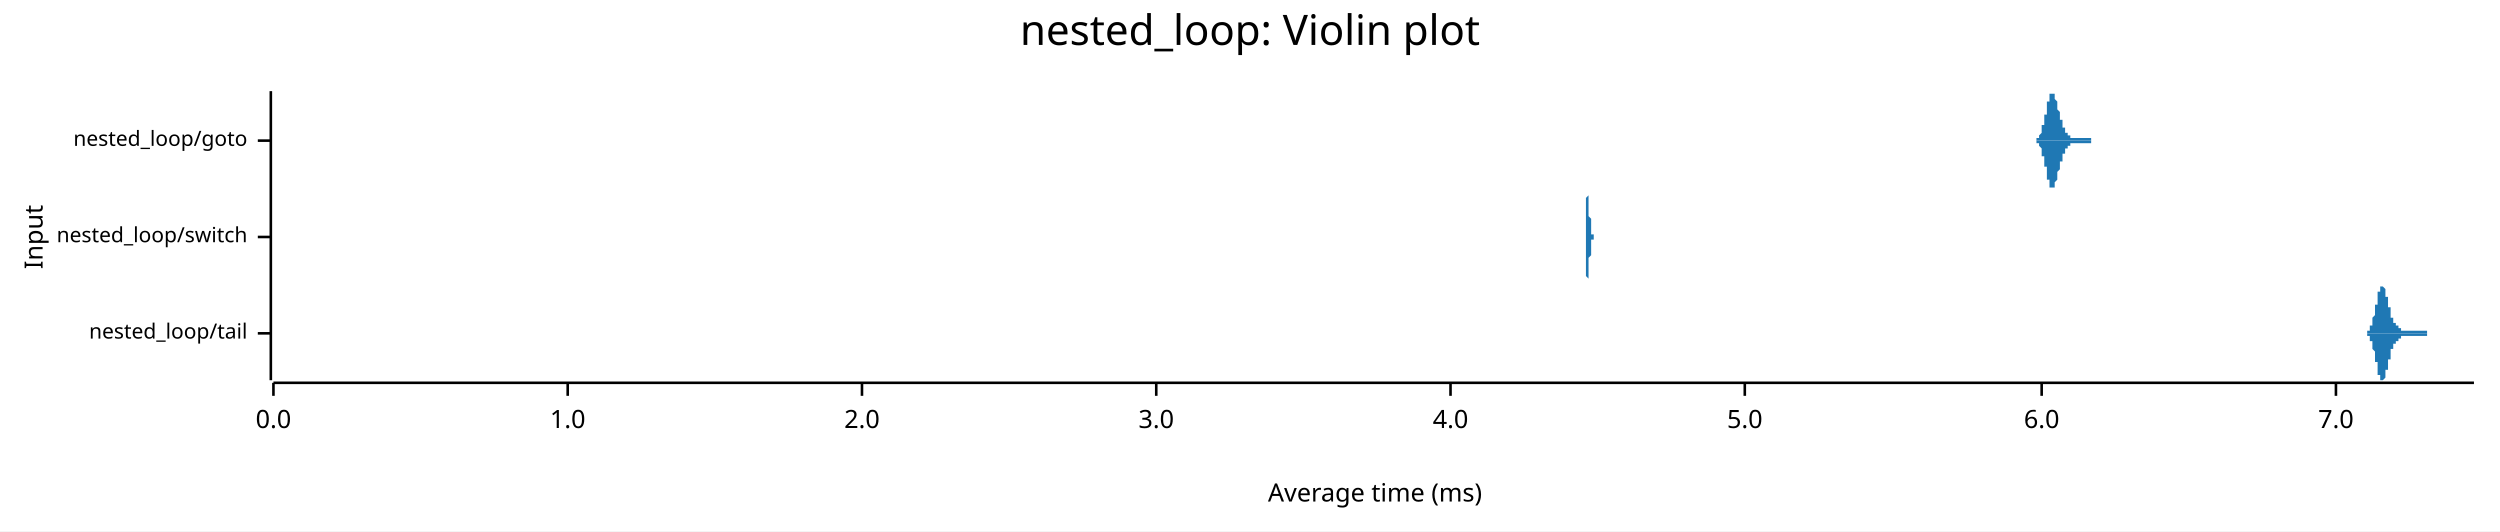
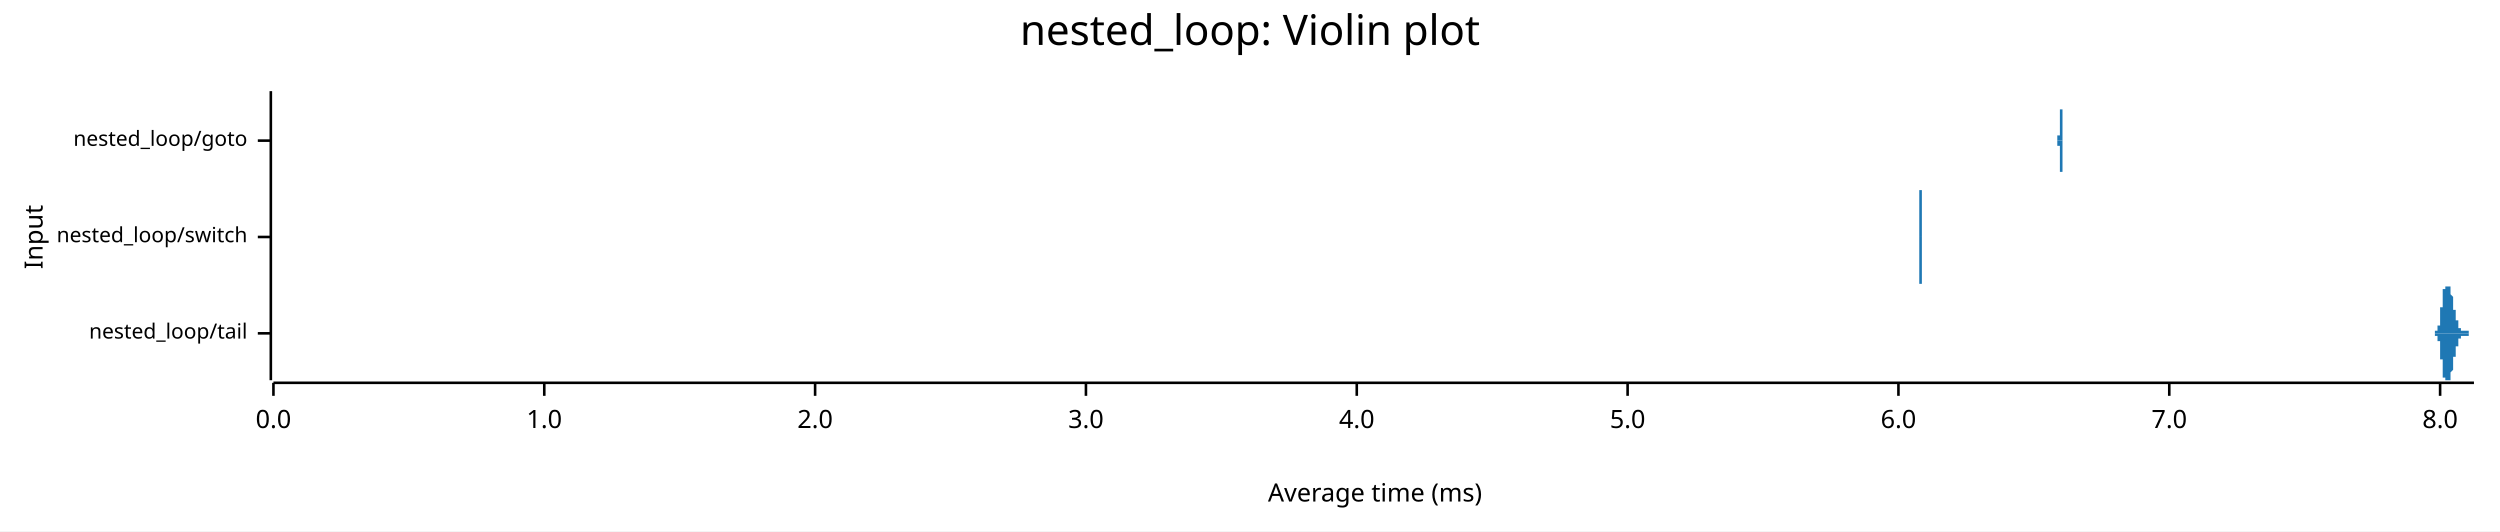
<svg xmlns="http://www.w3.org/2000/svg" width="960" height="204" viewBox="0 0 960 204">
  <rect x="0" y="0" width="960" height="204" fill="white" />
  <text x="480" y="5" dy="0.76em" text-anchor="middle" font-family="sans-serif" font-size="16.129" opacity="1" fill="#000000">
nested_loop: Violin plot
</text>
  <text x="9" y="91" dy="0.76em" text-anchor="middle" font-family="sans-serif" font-size="9.677" opacity="1" fill="#000000" transform="rotate(270, 9, 91)">
Input
</text>
  <text x="528" y="195" dy="-0.5ex" text-anchor="middle" font-family="sans-serif" font-size="9.677" opacity="1" fill="#000000">
Average time (ms)
</text>
  <polyline fill="none" opacity="1" stroke="#000000" stroke-width="1" points="104,35 104,146 " />
  <text x="95" y="128" dy="0.5ex" text-anchor="end" font-family="sans-serif" font-size="8.065" opacity="1" fill="#000000">
nested_loop/tail
</text>
  <polyline fill="none" opacity="1" stroke="#000000" stroke-width="1" points="99,128 104,128 " />
  <text x="95" y="91" dy="0.5ex" text-anchor="end" font-family="sans-serif" font-size="8.065" opacity="1" fill="#000000">
nested_loop/switch
</text>
  <polyline fill="none" opacity="1" stroke="#000000" stroke-width="1" points="99,91 104,91 " />
  <text x="95" y="54" dy="0.5ex" text-anchor="end" font-family="sans-serif" font-size="8.065" opacity="1" fill="#000000">
nested_loop/goto
</text>
  <polyline fill="none" opacity="1" stroke="#000000" stroke-width="1" points="99,54 104,54 " />
  <polyline fill="none" opacity="1" stroke="#000000" stroke-width="1" points="105,147 950,147 " />
  <text x="105" y="157" dy="0.76em" text-anchor="middle" font-family="sans-serif" font-size="9.677" opacity="1" fill="#000000">
0.0
</text>
  <polyline fill="none" opacity="1" stroke="#000000" stroke-width="1" points="105,147 105,152 " />
-   <text x="218" y="157" dy="0.76em" text-anchor="middle" font-family="sans-serif" font-size="9.677" opacity="1" fill="#000000">
+   <text x="209" y="157" dy="0.76em" text-anchor="middle" font-family="sans-serif" font-size="9.677" opacity="1" fill="#000000">
1.0
</text>
-   <polyline fill="none" opacity="1" stroke="#000000" stroke-width="1" points="218,147 218,152 " />
-   <text x="331" y="157" dy="0.76em" text-anchor="middle" font-family="sans-serif" font-size="9.677" opacity="1" fill="#000000">
+   <polyline fill="none" opacity="1" stroke="#000000" stroke-width="1" points="209,147 209,152 " />
+   <text x="313" y="157" dy="0.76em" text-anchor="middle" font-family="sans-serif" font-size="9.677" opacity="1" fill="#000000">
2.0
</text>
-   <polyline fill="none" opacity="1" stroke="#000000" stroke-width="1" points="331,147 331,152 " />
-   <text x="444" y="157" dy="0.76em" text-anchor="middle" font-family="sans-serif" font-size="9.677" opacity="1" fill="#000000">
+   <polyline fill="none" opacity="1" stroke="#000000" stroke-width="1" points="313,147 313,152 " />
+   <text x="417" y="157" dy="0.76em" text-anchor="middle" font-family="sans-serif" font-size="9.677" opacity="1" fill="#000000">
3.0
</text>
-   <polyline fill="none" opacity="1" stroke="#000000" stroke-width="1" points="444,147 444,152 " />
-   <text x="557" y="157" dy="0.76em" text-anchor="middle" font-family="sans-serif" font-size="9.677" opacity="1" fill="#000000">
+   <polyline fill="none" opacity="1" stroke="#000000" stroke-width="1" points="417,147 417,152 " />
+   <text x="521" y="157" dy="0.76em" text-anchor="middle" font-family="sans-serif" font-size="9.677" opacity="1" fill="#000000">
4.0
</text>
-   <polyline fill="none" opacity="1" stroke="#000000" stroke-width="1" points="557,147 557,152 " />
-   <text x="670" y="157" dy="0.76em" text-anchor="middle" font-family="sans-serif" font-size="9.677" opacity="1" fill="#000000">
+   <polyline fill="none" opacity="1" stroke="#000000" stroke-width="1" points="521,147 521,152 " />
+   <text x="625" y="157" dy="0.76em" text-anchor="middle" font-family="sans-serif" font-size="9.677" opacity="1" fill="#000000">
5.0
</text>
-   <polyline fill="none" opacity="1" stroke="#000000" stroke-width="1" points="670,147 670,152 " />
-   <text x="784" y="157" dy="0.76em" text-anchor="middle" font-family="sans-serif" font-size="9.677" opacity="1" fill="#000000">
+   <polyline fill="none" opacity="1" stroke="#000000" stroke-width="1" points="625,147 625,152 " />
+   <text x="729" y="157" dy="0.76em" text-anchor="middle" font-family="sans-serif" font-size="9.677" opacity="1" fill="#000000">
6.0
</text>
-   <polyline fill="none" opacity="1" stroke="#000000" stroke-width="1" points="784,147 784,152 " />
-   <text x="897" y="157" dy="0.76em" text-anchor="middle" font-family="sans-serif" font-size="9.677" opacity="1" fill="#000000">
+   <polyline fill="none" opacity="1" stroke="#000000" stroke-width="1" points="729,147 729,152 " />
+   <text x="833" y="157" dy="0.76em" text-anchor="middle" font-family="sans-serif" font-size="9.677" opacity="1" fill="#000000">
7.0
</text>
-   <polyline fill="none" opacity="1" stroke="#000000" stroke-width="1" points="897,147 897,152 " />
-   <polygon opacity="1" fill="#1F78B4" points="907,128 907,128 907,128 907,128 908,128 908,128 908,128 908,128 908,128 908,128 908,128 908,128 908,128 908,128 908,128 908,128 909,128 909,128 909,128 909,128 909,128 909,127 909,127 909,127 909,127 909,127 909,127 909,127 910,127 910,127 910,127 910,127 910,126 910,126 910,126 910,126 910,126 910,126 910,125 910,125 911,125 911,125 911,125 911,124 911,124 911,124 911,123 911,123 911,123 911,123 911,122 911,122 912,121 912,121 912,121 912,120 912,120 912,119 912,119 912,119 912,118 912,118 912,117 913,117 913,116 913,116 913,116 913,115 913,115 913,114 913,114 913,113 913,113 913,113 913,112 914,112 914,112 914,111 914,111 914,111 914,111 914,110 914,110 914,110 914,110 914,110 914,110 915,110 915,110 915,109 915,110 915,110 915,110 915,110 915,110 915,110 915,110 915,110 915,110 916,111 916,111 916,111 916,111 916,112 916,112 916,112 916,113 916,113 916,113 916,114 916,114 917,114 917,115 917,115 917,116 917,116 917,116 917,117 917,117 917,117 917,118 917,118 918,118 918,119 918,119 918,119 918,120 918,120 918,120 918,121 918,121 918,121 918,122 918,122 919,122 919,122 919,123 919,123 919,123 919,123 919,123 919,124 919,124 919,124 919,124 919,124 920,124 920,124 920,125 920,125 920,125 920,125 920,125 920,125 920,125 920,125 920,125 920,125 921,125 921,126 921,126 921,126 921,126 921,126 921,126 921,126 921,126 921,126 921,126 922,126 922,126 922,126 922,126 922,126 922,126 922,126 922,126 922,126 922,127 922,127 922,127 923,127 923,127 923,127 923,127 923,127 923,127 923,127 923,127 923,127 923,127 923,127 923,127 924,127 924,127 924,127 924,127 924,127 924,127 924,127 924,127 924,127 924,127 924,127 924,127 925,127 925,127 925,127 925,127 925,127 925,127 925,127 925,127 925,127 925,127 925,127 925,127 926,127 926,127 926,127 926,127 926,127 926,127 926,127 926,127 926,127 926,127 926,127 927,127 927,127 927,127 927,127 927,127 927,127 927,127 927,127 927,127 927,127 927,127 927,127 928,127 928,127 928,127 928,127 928,127 928,127 928,127 928,127 928,127 928,127 928,127 928,127 929,127 929,127 929,127 929,127 929,127 929,127 929,127 929,127 929,127 929,127 929,127 929,127 930,127 930,127 930,127 930,127 930,127 930,127 930,127 930,127 930,127 930,127 930,127 930,127 931,127 931,127 931,127 931,127 931,127 931,127 931,127 931,127 931,127 931,127 931,127 932,127 932,127 932,127 932,127 932,128 932,128 932,128 932,128 932,128 932,128 932,128 932,128 933,128 933,128 933,128 933,128 933,128 933,128 933,128 933,128 933,128 933,128 933,128 933,128 934,128 934,128 934,128 934,128 934,128 934,128 934,128 934,128 934,128 934,128 934,128 934,128 935,128 935,128 935,128 935,128 935,128 935,128 935,128 935,128 935,128 935,128 935,128 936,128 936,128 936,128 936,128 936,128 936,128 936,128 936,128 936,128 936,128 936,128 936,128 937,128 937,128 937,128 937,128 937,128 937,128 937,128 937,128 937,128 937,128 937,128 937,128 938,128 938,128 938,128 938,128 938,128 938,128 938,128 938,128 938,128 938,128 938,128 938,128 939,128 939,128 939,128 939,128 939,128 939,128 939,128 939,128 939,128 939,128 939,128 939,128 940,128 940,128 940,128 940,128 940,128 940,128 940,128 940,128 940,128 940,128 940,128 941,128 941,128 941,128 941,128 941,128 941,128 941,128 941,128 941,128 941,128 941,128 941,128 942,128 942,128 942,128 942,128 942,128 942,128 942,128 942,128 942,128 942,128 942,128 942,128 943,128 943,128 943,128 943,128 943,128 943,128 943,128 943,128 943,128 943,128 943,128 943,128 944,128 944,128 944,128 944,128 944,128 944,128 944,128 944,128 944,128 944,128 944,128 944,128 945,128 945,128 945,128 945,128 945,128 945,128 945,128 945,128 945,128 945,128 945,128 946,128 946,128 946,128 946,128 946,128 946,128 946,128 946,128 946,128 946,128 946,128 946,128 947,128 947,128 947,128 947,128 947,128 947,128 947,128 947,128 947,128 947,128 947,128 947,128 948,128 948,128 948,128 948,128 948,128 948,128 948,128 948,128 948,128 948,128 948,128 948,128 949,128 949,128 949,128 949,128 949,128 949,128 949,128 949,128 949,128 949,128 949,128 950,128 950,128 907,128 " />
-   <polygon opacity="1" fill="#1F78B4" points="907,128 907,128 907,128 907,128 908,128 908,128 908,128 908,128 908,128 908,128 908,128 908,128 908,128 908,128 908,128 908,128 909,128 909,128 909,128 909,128 909,128 909,129 909,129 909,129 909,129 909,129 909,129 909,129 910,129 910,129 910,129 910,129 910,130 910,130 910,130 910,130 910,130 910,130 910,131 910,131 911,131 911,131 911,131 911,132 911,132 911,132 911,133 911,133 911,133 911,133 911,134 911,134 912,135 912,135 912,135 912,136 912,136 912,137 912,137 912,137 912,138 912,138 912,139 913,139 913,140 913,140 913,140 913,141 913,141 913,142 913,142 913,143 913,143 913,143 913,144 914,144 914,144 914,145 914,145 914,145 914,145 914,146 914,146 914,146 914,146 914,146 914,146 915,146 915,146 915,146 915,146 915,146 915,146 915,146 915,146 915,146 915,146 915,146 915,146 916,145 916,145 916,145 916,145 916,144 916,144 916,144 916,143 916,143 916,143 916,142 916,142 917,142 917,141 917,141 917,140 917,140 917,140 917,139 917,139 917,139 917,138 917,138 918,138 918,137 918,137 918,137 918,136 918,136 918,136 918,135 918,135 918,135 918,134 918,134 919,134 919,134 919,133 919,133 919,133 919,133 919,133 919,132 919,132 919,132 919,132 919,132 920,132 920,132 920,131 920,131 920,131 920,131 920,131 920,131 920,131 920,131 920,131 920,131 921,131 921,130 921,130 921,130 921,130 921,130 921,130 921,130 921,130 921,130 921,130 922,130 922,130 922,130 922,130 922,130 922,130 922,130 922,130 922,130 922,129 922,129 922,129 923,129 923,129 923,129 923,129 923,129 923,129 923,129 923,129 923,129 923,129 923,129 923,129 924,129 924,129 924,129 924,129 924,129 924,129 924,129 924,129 924,129 924,129 924,129 924,129 925,129 925,129 925,129 925,129 925,129 925,129 925,129 925,129 925,129 925,129 925,129 925,129 926,129 926,129 926,129 926,129 926,129 926,129 926,129 926,129 926,129 926,129 926,129 927,129 927,129 927,129 927,129 927,129 927,129 927,129 927,129 927,129 927,129 927,129 927,129 928,129 928,129 928,129 928,129 928,129 928,129 928,129 928,129 928,129 928,129 928,129 928,129 929,129 929,129 929,129 929,129 929,129 929,129 929,129 929,129 929,129 929,129 929,129 929,129 930,129 930,129 930,129 930,129 930,129 930,129 930,129 930,129 930,129 930,129 930,129 930,129 931,129 931,129 931,129 931,129 931,129 931,129 931,129 931,129 931,129 931,129 931,129 932,129 932,129 932,129 932,129 932,128 932,128 932,128 932,128 932,128 932,128 932,128 932,128 933,128 933,128 933,128 933,128 933,128 933,128 933,128 933,128 933,128 933,128 933,128 933,128 934,128 934,128 934,128 934,128 934,128 934,128 934,128 934,128 934,128 934,128 934,128 934,128 935,128 935,128 935,128 935,128 935,128 935,128 935,128 935,128 935,128 935,128 935,128 936,128 936,128 936,128 936,128 936,128 936,128 936,128 936,128 936,128 936,128 936,128 936,128 937,128 937,128 937,128 937,128 937,128 937,128 937,128 937,128 937,128 937,128 937,128 937,128 938,128 938,128 938,128 938,128 938,128 938,128 938,128 938,128 938,128 938,128 938,128 938,128 939,128 939,128 939,128 939,128 939,128 939,128 939,128 939,128 939,128 939,128 939,128 939,128 940,128 940,128 940,128 940,128 940,128 940,128 940,128 940,128 940,128 940,128 940,128 941,128 941,128 941,128 941,128 941,128 941,128 941,128 941,128 941,128 941,128 941,128 941,128 942,128 942,128 942,128 942,128 942,128 942,128 942,128 942,128 942,128 942,128 942,128 942,128 943,128 943,128 943,128 943,128 943,128 943,128 943,128 943,128 943,128 943,128 943,128 943,128 944,128 944,128 944,128 944,128 944,128 944,128 944,128 944,128 944,128 944,128 944,128 944,128 945,128 945,128 945,128 945,128 945,128 945,128 945,128 945,128 945,128 945,128 945,128 946,128 946,128 946,128 946,128 946,128 946,128 946,128 946,128 946,128 946,128 946,128 946,128 947,128 947,128 947,128 947,128 947,128 947,128 947,128 947,128 947,128 947,128 947,128 947,128 948,128 948,128 948,128 948,128 948,128 948,128 948,128 948,128 948,128 948,128 948,128 948,128 949,128 949,128 949,128 949,128 949,128 949,128 949,128 949,128 949,128 949,128 949,128 950,128 950,128 907,128 " />
-   <polygon opacity="1" fill="#1F78B4" points="608,91 608,91 608,91 608,91 608,91 608,91 608,91 608,91 608,91 608,91 608,91 608,91 608,91 608,91 608,91 608,91 608,91 608,91 608,91 608,91 608,91 608,91 608,91 608,91 608,91 608,91 608,91 608,91 608,91 608,91 608,91 608,91 608,91 608,91 608,91 609,91 609,91 609,91 609,90 609,90 609,90 609,90 609,90 609,90 609,90 609,90 609,90 609,90 609,90 609,90 609,90 609,90 609,89 609,89 609,89 609,89 609,89 609,89 609,89 609,88 609,88 609,88 609,88 609,88 609,88 609,87 609,87 609,87 609,87 609,86 609,86 609,86 609,86 609,85 609,85 609,85 609,84 609,84 609,84 609,83 609,83 609,83 609,82 609,82 609,82 609,81 609,81 609,81 609,80 609,80 609,79 609,79 609,79 609,78 609,78 609,78 609,77 609,77 609,77 609,76 609,76 609,76 610,75 610,75 610,75 610,74 610,74 610,74 610,74 610,74 610,73 610,73 610,73 610,73 610,73 610,73 610,73 610,73 610,73 610,73 610,72 610,73 610,73 610,73 610,73 610,73 610,73 610,73 610,73 610,73 610,73 610,73 610,74 610,74 610,74 610,74 610,74 610,75 610,75 610,75 610,75 610,76 610,76 610,76 610,76 610,77 610,77 610,77 610,78 610,78 610,78 610,79 610,79 610,79 610,79 610,80 610,80 610,80 610,81 610,81 610,81 610,81 610,82 610,82 610,82 610,83 610,83 610,83 610,83 611,84 611,84 611,84 611,84 611,85 611,85 611,85 611,85 611,85 611,86 611,86 611,86 611,86 611,86 611,87 611,87 611,87 611,87 611,87 611,87 611,87 611,88 611,88 611,88 611,88 611,88 611,88 611,88 611,89 611,89 611,89 611,89 611,89 611,89 611,89 611,89 611,89 611,89 611,89 611,90 611,90 611,90 611,90 611,90 611,90 611,90 611,90 611,90 611,90 611,90 611,90 611,90 611,90 611,90 611,90 611,90 611,90 611,90 611,90 611,90 611,90 611,90 611,90 611,90 611,90 611,90 612,90 612,90 612,90 612,91 612,91 612,91 612,91 612,91 612,91 612,91 612,91 612,91 612,91 612,91 612,91 612,91 612,91 612,91 612,91 612,91 612,91 612,91 612,91 612,91 612,91 612,91 612,91 612,91 612,91 612,91 612,91 612,91 612,91 612,91 612,91 612,91 612,91 612,91 612,91 612,91 612,91 612,91 612,91 612,91 612,91 612,91 612,91 612,91 612,91 612,91 612,91 612,91 612,91 612,91 612,91 612,91 612,91 612,91 612,91 612,91 612,91 612,91 612,91 612,91 612,91 612,91 612,91 613,91 613,91 613,91 613,91 613,91 613,91 613,91 613,91 613,91 613,91 613,91 613,91 613,91 613,91 613,91 613,91 613,91 613,91 613,91 613,91 613,91 613,91 613,91 613,91 613,91 613,91 613,91 613,91 613,91 613,91 613,91 613,91 613,91 613,91 613,91 613,91 613,91 613,91 613,91 613,91 613,91 613,91 613,91 613,91 613,91 613,91 613,91 613,91 613,91 613,91 613,91 613,91 613,91 613,91 613,91 613,91 613,91 613,91 613,91 613,91 613,91 613,91 613,91 613,91 613,91 613,91 613,91 614,91 614,91 614,91 614,91 614,91 614,91 614,91 614,91 614,91 614,91 614,91 614,91 614,91 614,91 614,91 614,91 614,91 614,91 614,91 614,91 614,91 614,91 614,91 614,91 614,91 614,91 614,91 614,91 614,91 614,91 614,91 614,91 614,91 614,91 614,91 614,91 614,91 614,91 614,91 614,91 614,91 614,91 614,91 614,91 614,91 614,91 614,91 614,91 614,91 614,91 614,91 614,91 614,91 614,91 614,91 614,91 614,91 614,91 614,91 614,91 614,91 614,91 614,91 614,91 614,91 614,91 615,91 615,91 615,91 615,91 615,91 615,91 615,91 615,91 615,91 615,91 615,91 615,91 615,91 615,91 615,91 615,91 615,91 615,91 615,91 615,91 615,91 615,91 615,91 615,91 615,91 615,91 615,91 615,91 615,91 615,91 615,91 615,91 615,91 615,91 615,91 615,91 615,91 615,91 615,91 615,91 615,91 615,91 615,91 615,91 615,91 615,91 615,91 615,91 615,91 615,91 615,91 615,91 615,91 615,91 615,91 615,91 615,91 615,91 615,91 615,91 615,91 615,91 615,91 615,91 615,91 615,91 608,91 " />
-   <polygon opacity="1" fill="#1F78B4" points="608,91 608,91 608,91 608,91 608,91 608,91 608,91 608,91 608,91 608,91 608,91 608,91 608,91 608,91 608,91 608,91 608,91 608,91 608,91 608,91 608,91 608,91 608,91 608,91 608,91 608,91 608,91 608,91 608,91 608,91 608,91 608,91 608,91 608,91 608,91 609,91 609,91 609,91 609,92 609,92 609,92 609,92 609,92 609,92 609,92 609,92 609,92 609,92 609,92 609,92 609,92 609,92 609,93 609,93 609,93 609,93 609,93 609,93 609,93 609,94 609,94 609,94 609,94 609,94 609,94 609,95 609,95 609,95 609,95 609,96 609,96 609,96 609,96 609,97 609,97 609,97 609,98 609,98 609,98 609,99 609,99 609,99 609,100 609,100 609,100 609,101 609,101 609,101 609,102 609,102 609,103 609,103 609,103 609,104 609,104 609,104 609,105 609,105 609,105 609,106 609,106 609,106 610,107 610,107 610,107 610,108 610,108 610,108 610,108 610,108 610,109 610,109 610,109 610,109 610,109 610,109 610,109 610,109 610,109 610,109 610,109 610,109 610,109 610,109 610,109 610,109 610,109 610,109 610,109 610,109 610,109 610,109 610,108 610,108 610,108 610,108 610,108 610,107 610,107 610,107 610,107 610,106 610,106 610,106 610,106 610,105 610,105 610,105 610,104 610,104 610,104 610,103 610,103 610,103 610,103 610,102 610,102 610,102 610,101 610,101 610,101 610,101 610,100 610,100 610,100 610,99 610,99 610,99 610,99 611,98 611,98 611,98 611,98 611,97 611,97 611,97 611,97 611,97 611,96 611,96 611,96 611,96 611,96 611,95 611,95 611,95 611,95 611,95 611,95 611,95 611,94 611,94 611,94 611,94 611,94 611,94 611,94 611,93 611,93 611,93 611,93 611,93 611,93 611,93 611,93 611,93 611,93 611,93 611,92 611,92 611,92 611,92 611,92 611,92 611,92 611,92 611,92 611,92 611,92 611,92 611,92 611,92 611,92 611,92 611,92 611,92 611,92 611,92 611,92 611,92 611,92 611,92 611,92 611,92 611,92 612,92 612,92 612,92 612,91 612,91 612,91 612,91 612,91 612,91 612,91 612,91 612,91 612,91 612,91 612,91 612,91 612,91 612,91 612,91 612,91 612,91 612,91 612,91 612,91 612,91 612,91 612,91 612,91 612,91 612,91 612,91 612,91 612,91 612,91 612,91 612,91 612,91 612,91 612,91 612,91 612,91 612,91 612,91 612,91 612,91 612,91 612,91 612,91 612,91 612,91 612,91 612,91 612,91 612,91 612,91 612,91 612,91 612,91 612,91 612,91 612,91 612,91 612,91 612,91 612,91 612,91 612,91 613,91 613,91 613,91 613,91 613,91 613,91 613,91 613,91 613,91 613,91 613,91 613,91 613,91 613,91 613,91 613,91 613,91 613,91 613,91 613,91 613,91 613,91 613,91 613,91 613,91 613,91 613,91 613,91 613,91 613,91 613,91 613,91 613,91 613,91 613,91 613,91 613,91 613,91 613,91 613,91 613,91 613,91 613,91 613,91 613,91 613,91 613,91 613,91 613,91 613,91 613,91 613,91 613,91 613,91 613,91 613,91 613,91 613,91 613,91 613,91 613,91 613,91 613,91 613,91 613,91 613,91 613,91 614,91 614,91 614,91 614,91 614,91 614,91 614,91 614,91 614,91 614,91 614,91 614,91 614,91 614,91 614,91 614,91 614,91 614,91 614,91 614,91 614,91 614,91 614,91 614,91 614,91 614,91 614,91 614,91 614,91 614,91 614,91 614,91 614,91 614,91 614,91 614,91 614,91 614,91 614,91 614,91 614,91 614,91 614,91 614,91 614,91 614,91 614,91 614,91 614,91 614,91 614,91 614,91 614,91 614,91 614,91 614,91 614,91 614,91 614,91 614,91 614,91 614,91 614,91 614,91 614,91 614,91 615,91 615,91 615,91 615,91 615,91 615,91 615,91 615,91 615,91 615,91 615,91 615,91 615,91 615,91 615,91 615,91 615,91 615,91 615,91 615,91 615,91 615,91 615,91 615,91 615,91 615,91 615,91 615,91 615,91 615,91 615,91 615,91 615,91 615,91 615,91 615,91 615,91 615,91 615,91 615,91 615,91 615,91 615,91 615,91 615,91 615,91 615,91 615,91 615,91 615,91 615,91 615,91 615,91 615,91 615,91 615,91 615,91 615,91 615,91 615,91 615,91 615,91 615,91 615,91 615,91 615,91 608,91 " />
-   <polygon opacity="1" fill="#1F78B4" points="779,54 779,54 779,54 779,54 780,54 780,54 780,54 780,54 780,54 780,54 780,54 780,54 780,54 780,54 781,54 781,54 781,54 781,54 781,54 781,54 781,54 781,54 781,54 781,54 781,54 782,54 782,54 782,54 782,54 782,53 782,53 782,53 782,53 782,53 782,53 782,53 783,53 783,53 783,53 783,53 783,52 783,52 783,52 783,52 783,52 783,52 784,51 784,51 784,51 784,51 784,50 784,50 784,50 784,49 784,49 784,49 784,48 785,48 785,48 785,47 785,47 785,46 785,46 785,46 785,45 785,45 785,44 786,44 786,43 786,43 786,42 786,42 786,41 786,41 786,41 786,40 786,40 786,39 787,39 787,38 787,38 787,38 787,37 787,37 787,37 787,37 787,36 787,36 787,36 788,36 788,36 788,36 788,36 788,36 788,35 788,36 788,36 788,36 788,36 789,36 789,36 789,36 789,36 789,37 789,37 789,37 789,38 789,38 789,38 789,38 790,39 790,39 790,40 790,40 790,40 790,41 790,41 790,41 790,42 790,42 791,43 791,43 791,43 791,44 791,44 791,44 791,45 791,45 791,45 791,46 791,46 792,46 792,47 792,47 792,47 792,48 792,48 792,48 792,48 792,48 792,49 792,49 793,49 793,49 793,50 793,50 793,50 793,50 793,50 793,50 793,51 793,51 794,51 794,51 794,51 794,51 794,51 794,51 794,52 794,52 794,52 794,52 794,52 795,52 795,52 795,52 795,52 795,52 795,52 795,53 795,53 795,53 795,53 796,53 796,53 796,53 796,53 796,53 796,53 796,53 796,53 796,53 796,53 796,53 797,53 797,53 797,53 797,53 797,53 797,53 797,53 797,53 797,53 797,53 797,53 798,53 798,53 798,53 798,53 798,53 798,53 798,53 798,53 798,53 798,53 799,53 799,53 799,53 799,53 799,53 799,53 799,53 799,53 799,53 799,53 799,53 800,53 800,53 800,53 800,53 800,53 800,53 800,53 800,53 800,53 800,53 801,53 801,53 801,53 801,53 801,53 801,53 801,53 801,53 801,53 801,53 801,53 802,53 802,53 802,53 802,53 802,53 802,53 802,53 802,53 802,53 802,53 802,53 803,53 803,53 803,53 803,53 803,53 803,53 803,53 803,53 803,54 803,54 804,54 804,54 804,54 804,54 804,54 804,54 804,54 804,54 804,54 804,54 804,54 805,54 805,54 805,54 805,54 805,54 805,54 805,54 805,54 805,54 805,54 806,54 806,54 806,54 806,54 806,54 806,54 806,54 806,54 806,54 806,54 806,54 807,54 807,54 807,54 807,54 807,54 807,54 807,54 807,54 807,54 807,54 808,54 808,54 808,54 808,54 808,54 808,54 808,54 808,54 808,54 808,54 808,54 809,54 809,54 809,54 809,54 809,54 809,54 809,54 809,54 809,54 809,54 809,54 810,54 810,54 810,54 810,54 810,54 810,54 810,54 810,54 810,54 810,54 811,54 811,54 811,54 811,54 811,54 811,54 811,54 811,54 811,54 811,54 811,54 812,54 812,54 812,54 812,54 812,54 812,54 812,54 812,54 812,54 812,54 813,54 813,54 813,54 813,54 813,54 813,54 813,54 813,54 813,54 813,54 813,54 814,54 814,54 814,54 814,54 814,54 814,54 814,54 814,54 814,54 814,54 814,54 815,54 815,54 815,54 815,54 815,54 815,54 815,54 815,54 815,54 815,54 816,54 816,54 816,54 816,54 816,54 816,54 816,54 816,54 816,54 816,54 816,54 817,54 817,54 817,54 817,54 817,54 817,54 817,54 817,54 817,54 817,54 818,54 818,54 818,54 818,54 818,54 818,54 818,54 818,54 818,54 818,54 818,54 819,54 819,54 819,54 819,54 819,54 819,54 819,54 819,54 819,54 819,54 819,54 820,54 820,54 820,54 820,54 820,54 820,54 820,54 820,54 820,54 820,54 821,54 821,54 821,54 821,54 821,54 821,54 821,54 821,54 821,54 821,54 821,54 822,54 822,54 822,54 822,54 822,54 822,54 822,54 822,54 822,54 822,54 823,54 823,54 823,54 823,54 823,54 823,54 823,54 823,54 823,54 823,54 823,54 824,54 824,54 824,54 824,54 824,54 824,54 824,54 824,54 824,54 824,54 824,54 825,54 825,54 825,54 825,54 825,54 825,54 825,54 825,54 825,54 825,54 826,54 826,54 826,54 826,54 826,54 826,54 826,54 826,54 826,54 826,54 779,54 " />
-   <polygon opacity="1" fill="#1F78B4" points="779,54 779,54 779,54 779,54 780,54 780,54 780,54 780,54 780,54 780,54 780,54 780,54 780,54 780,54 781,54 781,54 781,54 781,54 781,54 781,54 781,54 781,54 781,54 781,54 781,54 782,54 782,54 782,54 782,54 782,55 782,55 782,55 782,55 782,55 782,55 782,55 783,55 783,55 783,55 783,55 783,56 783,56 783,56 783,56 783,56 783,56 784,57 784,57 784,57 784,57 784,58 784,58 784,58 784,59 784,59 784,59 784,60 785,60 785,60 785,61 785,61 785,62 785,62 785,62 785,63 785,63 785,64 786,64 786,65 786,65 786,66 786,66 786,67 786,67 786,67 786,68 786,68 786,69 787,69 787,70 787,70 787,70 787,71 787,71 787,71 787,71 787,72 787,72 787,72 788,72 788,72 788,72 788,72 788,72 788,72 788,72 788,72 788,72 788,72 789,72 789,72 789,72 789,72 789,71 789,71 789,71 789,70 789,70 789,70 789,70 790,69 790,69 790,68 790,68 790,68 790,67 790,67 790,67 790,66 790,66 791,65 791,65 791,65 791,64 791,64 791,64 791,63 791,63 791,63 791,62 791,62 792,62 792,61 792,61 792,61 792,60 792,60 792,60 792,60 792,60 792,59 792,59 793,59 793,59 793,58 793,58 793,58 793,58 793,58 793,58 793,57 793,57 794,57 794,57 794,57 794,57 794,57 794,57 794,56 794,56 794,56 794,56 794,56 795,56 795,56 795,56 795,56 795,56 795,56 795,55 795,55 795,55 795,55 796,55 796,55 796,55 796,55 796,55 796,55 796,55 796,55 796,55 796,55 796,55 797,55 797,55 797,55 797,55 797,55 797,55 797,55 797,55 797,55 797,55 797,55 798,55 798,55 798,55 798,55 798,55 798,55 798,55 798,55 798,55 798,55 799,55 799,55 799,55 799,55 799,55 799,55 799,55 799,55 799,55 799,55 799,55 800,55 800,55 800,55 800,55 800,55 800,55 800,55 800,55 800,55 800,55 801,55 801,55 801,55 801,55 801,55 801,55 801,55 801,55 801,55 801,55 801,55 802,55 802,55 802,55 802,55 802,55 802,55 802,55 802,55 802,55 802,55 802,55 803,55 803,55 803,55 803,55 803,55 803,55 803,55 803,55 803,54 803,54 804,54 804,54 804,54 804,54 804,54 804,54 804,54 804,54 804,54 804,54 804,54 805,54 805,54 805,54 805,54 805,54 805,54 805,54 805,54 805,54 805,54 806,54 806,54 806,54 806,54 806,54 806,54 806,54 806,54 806,54 806,54 806,54 807,54 807,54 807,54 807,54 807,54 807,54 807,54 807,54 807,54 807,54 808,54 808,54 808,54 808,54 808,54 808,54 808,54 808,54 808,54 808,54 808,54 809,54 809,54 809,54 809,54 809,54 809,54 809,54 809,54 809,54 809,54 809,54 810,54 810,54 810,54 810,54 810,54 810,54 810,54 810,54 810,54 810,54 811,54 811,54 811,54 811,54 811,54 811,54 811,54 811,54 811,54 811,54 811,54 812,54 812,54 812,54 812,54 812,54 812,54 812,54 812,54 812,54 812,54 813,54 813,54 813,54 813,54 813,54 813,54 813,54 813,54 813,54 813,54 813,54 814,54 814,54 814,54 814,54 814,54 814,54 814,54 814,54 814,54 814,54 814,54 815,54 815,54 815,54 815,54 815,54 815,54 815,54 815,54 815,54 815,54 816,54 816,54 816,54 816,54 816,54 816,54 816,54 816,54 816,54 816,54 816,54 817,54 817,54 817,54 817,54 817,54 817,54 817,54 817,54 817,54 817,54 818,54 818,54 818,54 818,54 818,54 818,54 818,54 818,54 818,54 818,54 818,54 819,54 819,54 819,54 819,54 819,54 819,54 819,54 819,54 819,54 819,54 819,54 820,54 820,54 820,54 820,54 820,54 820,54 820,54 820,54 820,54 820,54 821,54 821,54 821,54 821,54 821,54 821,54 821,54 821,54 821,54 821,54 821,54 822,54 822,54 822,54 822,54 822,54 822,54 822,54 822,54 822,54 822,54 823,54 823,54 823,54 823,54 823,54 823,54 823,54 823,54 823,54 823,54 823,54 824,54 824,54 824,54 824,54 824,54 824,54 824,54 824,54 824,54 824,54 824,54 825,54 825,54 825,54 825,54 825,54 825,54 825,54 825,54 825,54 825,54 826,54 826,54 826,54 826,54 826,54 826,54 826,54 826,54 826,54 826,54 779,54 " />
+   <polyline fill="none" opacity="1" stroke="#000000" stroke-width="1" points="833,147 833,152 " />
+   <text x="937" y="157" dy="0.76em" text-anchor="middle" font-family="sans-serif" font-size="9.677" opacity="1" fill="#000000">
+ 8.0
+ </text>
+   <polyline fill="none" opacity="1" stroke="#000000" stroke-width="1" points="937,147 937,152 " />
+   <polygon opacity="1" fill="#1F78B4" points="934,128 934,128 934,128 934,128 934,128 934,128 934,128 934,128 934,128 934,128 934,128 934,128 934,128 934,128 934,128 934,128 934,128 934,128 934,128 934,128 934,128 934,128 934,128 934,128 934,128 934,128 934,128 935,128 935,128 935,128 935,128 935,128 935,128 935,128 935,128 935,128 935,128 935,128 935,128 935,128 935,128 935,128 935,128 935,128 935,128 935,128 935,128 935,128 935,128 935,128 935,128 935,128 935,128 935,128 935,128 935,128 935,127 935,127 936,127 936,127 936,127 936,127 936,127 936,127 936,127 936,127 936,127 936,127 936,127 936,127 936,127 936,127 936,127 936,127 936,127 936,127 936,126 936,126 936,126 936,126 936,126 936,126 936,126 936,126 936,126 936,126 936,125 936,125 936,125 936,125 937,125 937,125 937,125 937,124 937,124 937,124 937,124 937,124 937,123 937,123 937,123 937,123 937,123 937,122 937,122 937,122 937,122 937,121 937,121 937,121 937,121 937,120 937,120 937,120 937,119 937,119 937,119 937,119 937,118 937,118 937,118 938,118 938,117 938,117 938,117 938,116 938,116 938,116 938,116 938,115 938,115 938,115 938,114 938,114 938,114 938,114 938,114 938,113 938,113 938,113 938,113 938,112 938,112 938,112 938,112 938,112 938,112 938,111 938,111 938,111 938,111 938,111 938,111 939,111 939,111 939,110 939,110 939,110 939,110 939,110 939,110 939,110 939,110 939,110 939,110 939,110 939,110 939,110 939,110 939,110 939,110 939,110 939,110 939,110 939,110 939,110 939,110 939,110 939,110 939,110 939,110 939,110 939,110 939,110 940,110 940,110 940,110 940,110 940,110 940,110 940,110 940,110 940,110 940,110 940,110 940,110 940,110 940,110 940,110 940,110 940,110 940,110 940,110 940,110 940,109 940,109 940,110 940,110 940,110 940,110 940,110 940,110 940,110 940,110 940,110 940,110 941,110 941,110 941,110 941,110 941,110 941,110 941,110 941,110 941,110 941,110 941,110 941,111 941,111 941,111 941,111 941,111 941,111 941,111 941,111 941,112 941,112 941,112 941,112 941,112 941,112 941,113 941,113 941,113 941,113 941,113 941,113 942,114 942,114 942,114 942,114 942,114 942,115 942,115 942,115 942,115 942,115 942,116 942,116 942,116 942,116 942,116 942,117 942,117 942,117 942,117 942,117 942,117 942,118 942,118 942,118 942,118 942,118 942,118 942,119 942,119 942,119 942,119 942,119 943,119 943,119 943,120 943,120 943,120 943,120 943,120 943,120 943,120 943,121 943,121 943,121 943,121 943,121 943,121 943,121 943,121 943,121 943,122 943,122 943,122 943,122 943,122 943,122 943,122 943,122 943,122 943,123 943,123 943,123 943,123 944,123 944,123 944,123 944,123 944,123 944,124 944,124 944,124 944,124 944,124 944,124 944,124 944,124 944,124 944,124 944,125 944,125 944,125 944,125 944,125 944,125 944,125 944,125 944,125 944,125 944,125 944,125 944,125 944,126 944,126 944,126 944,126 945,126 945,126 945,126 945,126 945,126 945,126 945,126 945,126 945,126 945,126 945,126 945,126 945,126 945,126 945,126 945,126 945,126 945,127 945,127 945,127 945,127 945,127 945,127 945,127 945,127 945,127 945,127 945,127 945,127 945,127 945,127 946,127 946,127 946,127 946,127 946,127 946,127 946,127 946,127 946,127 946,127 946,127 946,127 946,127 946,127 946,127 946,127 946,127 946,127 946,127 946,127 946,127 946,127 946,127 946,127 946,127 946,127 946,127 946,127 946,127 946,127 946,127 946,127 947,127 947,127 947,127 947,127 947,127 947,127 947,127 947,127 947,127 947,127 947,127 947,127 947,127 947,127 947,127 947,127 947,127 947,127 947,127 947,127 947,127 947,127 947,127 947,127 947,127 947,127 947,127 947,127 947,127 947,127 947,127 948,127 948,127 948,127 948,128 948,128 948,128 948,128 948,128 948,128 948,128 948,128 948,128 948,128 948,128 948,128 948,128 948,128 948,128 948,128 948,128 948,128 948,128 948,128 948,128 948,128 948,128 948,128 948,128 948,128 948,128 948,128 948,128 949,128 949,128 949,128 949,128 949,128 949,128 949,128 949,128 949,128 949,128 949,128 949,128 949,128 949,128 949,128 949,128 949,128 949,128 949,128 949,128 949,128 949,128 949,128 949,128 949,128 949,128 949,128 949,128 949,128 949,128 949,128 950,128 950,128 934,128 " />
+   <polygon opacity="1" fill="#1F78B4" points="934,128 934,128 934,128 934,128 934,128 934,128 934,128 934,128 934,128 934,128 934,128 934,128 934,128 934,128 934,128 934,128 934,128 934,128 934,128 934,128 934,128 934,128 934,128 934,128 934,128 934,128 934,128 935,128 935,128 935,128 935,128 935,128 935,128 935,128 935,128 935,128 935,128 935,128 935,128 935,128 935,128 935,128 935,128 935,128 935,128 935,128 935,128 935,128 935,128 935,128 935,128 935,128 935,128 935,128 935,128 935,128 935,129 935,129 936,129 936,129 936,129 936,129 936,129 936,129 936,129 936,129 936,129 936,129 936,129 936,129 936,129 936,129 936,129 936,129 936,129 936,129 936,130 936,130 936,130 936,130 936,130 936,130 936,130 936,130 936,130 936,130 936,131 936,131 936,131 936,131 937,131 937,131 937,131 937,132 937,132 937,132 937,132 937,132 937,133 937,133 937,133 937,133 937,133 937,134 937,134 937,134 937,134 937,135 937,135 937,135 937,135 937,136 937,136 937,136 937,137 937,137 937,137 937,137 937,138 937,138 937,138 938,138 938,139 938,139 938,139 938,140 938,140 938,140 938,140 938,141 938,141 938,141 938,142 938,142 938,142 938,142 938,142 938,143 938,143 938,143 938,143 938,144 938,144 938,144 938,144 938,144 938,144 938,145 938,145 938,145 938,145 938,145 938,145 939,145 939,145 939,146 939,146 939,146 939,146 939,146 939,146 939,146 939,146 939,146 939,146 939,146 939,146 939,146 939,146 939,146 939,146 939,146 939,146 939,146 939,146 939,146 939,146 939,146 939,146 939,146 939,146 939,146 939,146 939,146 940,146 940,146 940,146 940,146 940,146 940,146 940,146 940,146 940,146 940,146 940,146 940,146 940,146 940,146 940,146 940,146 940,146 940,146 940,146 940,146 940,146 940,146 940,146 940,146 940,146 940,146 940,146 940,146 940,146 940,146 940,146 940,146 941,146 941,146 941,146 941,146 941,146 941,146 941,146 941,146 941,146 941,146 941,146 941,145 941,145 941,145 941,145 941,145 941,145 941,145 941,145 941,144 941,144 941,144 941,144 941,144 941,144 941,143 941,143 941,143 941,143 941,143 941,143 942,142 942,142 942,142 942,142 942,142 942,141 942,141 942,141 942,141 942,141 942,140 942,140 942,140 942,140 942,140 942,139 942,139 942,139 942,139 942,139 942,139 942,138 942,138 942,138 942,138 942,138 942,138 942,137 942,137 942,137 942,137 942,137 943,137 943,137 943,136 943,136 943,136 943,136 943,136 943,136 943,136 943,135 943,135 943,135 943,135 943,135 943,135 943,135 943,135 943,135 943,134 943,134 943,134 943,134 943,134 943,134 943,134 943,134 943,134 943,133 943,133 943,133 943,133 944,133 944,133 944,133 944,133 944,133 944,132 944,132 944,132 944,132 944,132 944,132 944,132 944,132 944,132 944,132 944,131 944,131 944,131 944,131 944,131 944,131 944,131 944,131 944,131 944,131 944,131 944,131 944,131 944,130 944,130 944,130 944,130 945,130 945,130 945,130 945,130 945,130 945,130 945,130 945,130 945,130 945,130 945,130 945,130 945,130 945,130 945,130 945,130 945,130 945,129 945,129 945,129 945,129 945,129 945,129 945,129 945,129 945,129 945,129 945,129 945,129 945,129 945,129 946,129 946,129 946,129 946,129 946,129 946,129 946,129 946,129 946,129 946,129 946,129 946,129 946,129 946,129 946,129 946,129 946,129 946,129 946,129 946,129 946,129 946,129 946,129 946,129 946,129 946,129 946,129 946,129 946,129 946,129 946,129 946,129 947,129 947,129 947,129 947,129 947,129 947,129 947,129 947,129 947,129 947,129 947,129 947,129 947,129 947,129 947,129 947,129 947,129 947,129 947,129 947,129 947,129 947,129 947,129 947,129 947,129 947,129 947,129 947,129 947,129 947,129 947,129 948,129 948,129 948,129 948,128 948,128 948,128 948,128 948,128 948,128 948,128 948,128 948,128 948,128 948,128 948,128 948,128 948,128 948,128 948,128 948,128 948,128 948,128 948,128 948,128 948,128 948,128 948,128 948,128 948,128 948,128 948,128 948,128 949,128 949,128 949,128 949,128 949,128 949,128 949,128 949,128 949,128 949,128 949,128 949,128 949,128 949,128 949,128 949,128 949,128 949,128 949,128 949,128 949,128 949,128 949,128 949,128 949,128 949,128 949,128 949,128 949,128 949,128 949,128 950,128 950,128 934,128 " />
+   <polygon opacity="1" fill="#1F78B4" points="737,91 737,91 737,91 737,91 737,91 737,91 737,91 737,91 737,91 737,91 737,91 737,91 737,91 737,91 737,91 737,91 737,91 737,91 737,91 737,91 737,91 737,91 737,91 737,91 737,91 737,91 737,91 737,91 737,91 737,91 737,91 737,91 737,91 737,91 737,91 737,91 737,91 737,91 737,91 737,91 737,91 737,91 737,91 737,91 737,91 737,91 737,91 737,91 737,91 737,91 737,91 737,91 737,91 737,91 737,91 737,91 737,91 737,91 737,90 737,90 737,90 737,90 737,90 737,90 737,90 737,90 737,90 737,90 737,90 737,90 737,90 737,90 737,90 737,90 737,90 737,90 737,90 737,90 737,90 737,90 737,90 737,90 737,90 737,90 737,90 737,90 737,89 737,89 737,89 737,89 737,89 737,89 737,89 737,89 737,89 737,89 737,89 737,89 737,89 737,89 737,88 737,88 737,88 737,88 737,88 737,88 737,88 737,88 737,88 737,88 737,87 737,87 737,87 737,87 737,87 737,87 737,87 737,87 737,86 737,86 737,86 737,86 737,86 737,86 737,86 737,85 737,85 737,85 737,85 737,85 737,85 737,84 737,84 737,84 737,84 737,84 737,84 737,83 737,83 737,83 737,83 737,83 737,83 737,82 737,82 737,82 737,82 737,82 737,82 737,81 737,81 737,81 737,81 737,81 737,81 737,81 737,80 737,80 737,80 737,80 737,80 737,80 737,79 737,79 737,79 737,79 737,79 737,79 737,79 737,78 737,78 737,78 737,78 737,78 737,78 737,78 737,77 737,77 737,77 737,77 737,77 737,77 737,77 737,76 737,76 737,76 737,76 737,76 737,76 737,76 737,76 737,75 737,75 737,75 737,75 737,75 737,75 737,75 737,74 737,74 737,74 737,74 737,74 737,74 737,74 737,74 737,74 737,74 737,73 737,73 737,73 737,73 737,73 737,73 737,73 737,73 737,73 737,73 737,73 737,73 737,73 737,73 737,73 737,73 737,73 737,73 737,72 737,73 737,73 737,73 737,73 737,73 737,73 737,73 737,73 737,73 737,73 737,73 737,73 738,73 738,73 738,73 738,73 738,73 738,73 738,74 738,74 738,74 738,74 738,74 738,74 738,74 738,74 738,75 738,75 738,75 738,75 738,75 738,75 738,75 738,76 738,76 738,76 738,76 738,76 738,76 738,76 738,77 738,77 738,77 738,77 738,77 738,77 738,78 738,78 738,78 738,78 738,78 738,78 738,79 738,79 738,79 738,79 738,79 738,79 738,80 738,80 738,80 738,80 738,80 738,80 738,80 738,81 738,81 738,81 738,81 738,81 738,81 738,81 738,82 738,82 738,82 738,82 738,82 738,82 738,82 738,82 738,83 738,83 738,83 738,83 738,83 738,83 738,83 738,83 738,83 738,84 738,84 738,84 738,84 738,84 738,84 738,84 738,84 738,84 738,84 738,84 738,85 738,85 738,85 738,85 738,85 738,85 738,85 738,85 738,85 738,85 738,85 738,85 738,85 738,85 738,85 738,86 738,86 738,86 738,86 738,86 738,86 738,86 738,86 738,86 738,86 738,86 738,86 738,86 738,86 738,86 738,86 738,86 738,86 738,86 738,86 738,86 738,87 738,87 738,87 738,87 738,87 738,87 738,87 738,87 738,87 738,87 738,87 738,87 738,87 738,87 738,87 738,87 738,87 738,88 738,88 738,88 738,88 738,88 738,88 738,88 738,88 738,88 738,88 738,88 738,88 738,88 738,88 738,89 738,89 738,89 738,89 738,89 738,89 738,89 738,89 738,89 738,89 738,89 738,89 738,89 738,89 738,89 738,89 738,89 738,90 738,90 738,90 738,90 738,90 738,90 738,90 738,90 738,90 738,90 738,90 738,90 738,90 738,90 738,90 738,90 738,90 738,90 738,90 738,90 738,90 738,90 738,90 738,90 738,90 738,90 738,90 738,91 738,91 738,91 738,91 738,91 738,91 738,91 738,91 738,91 738,91 738,91 738,91 738,91 738,91 738,91 738,91 738,91 738,91 738,91 738,91 738,91 738,91 738,91 738,91 738,91 738,91 738,91 738,91 738,91 738,91 738,91 738,91 738,91 738,91 738,91 738,91 738,91 738,91 738,91 738,91 738,91 738,91 738,91 738,91 738,91 738,91 738,91 738,91 738,91 738,91 738,91 738,91 738,91 738,91 738,91 738,91 738,91 738,91 738,91 738,91 738,91 738,91 738,91 737,91 " />
+   <polygon opacity="1" fill="#1F78B4" points="737,91 737,91 737,91 737,91 737,91 737,91 737,91 737,91 737,91 737,91 737,91 737,91 737,91 737,91 737,91 737,91 737,91 737,91 737,91 737,91 737,91 737,91 737,91 737,91 737,91 737,91 737,91 737,91 737,91 737,91 737,91 737,91 737,91 737,91 737,91 737,91 737,91 737,91 737,91 737,91 737,91 737,91 737,91 737,91 737,91 737,91 737,91 737,91 737,91 737,91 737,91 737,91 737,91 737,91 737,91 737,91 737,91 737,91 737,92 737,92 737,92 737,92 737,92 737,92 737,92 737,92 737,92 737,92 737,92 737,92 737,92 737,92 737,92 737,92 737,92 737,92 737,92 737,92 737,92 737,92 737,92 737,92 737,92 737,92 737,92 737,92 737,93 737,93 737,93 737,93 737,93 737,93 737,93 737,93 737,93 737,93 737,93 737,93 737,93 737,93 737,94 737,94 737,94 737,94 737,94 737,94 737,94 737,94 737,94 737,94 737,95 737,95 737,95 737,95 737,95 737,95 737,95 737,95 737,96 737,96 737,96 737,96 737,96 737,96 737,96 737,97 737,97 737,97 737,97 737,97 737,97 737,98 737,98 737,98 737,98 737,98 737,98 737,99 737,99 737,99 737,99 737,99 737,99 737,100 737,100 737,100 737,100 737,100 737,100 737,101 737,101 737,101 737,101 737,101 737,101 737,101 737,102 737,102 737,102 737,102 737,102 737,102 737,103 737,103 737,103 737,103 737,103 737,103 737,103 737,104 737,104 737,104 737,104 737,104 737,104 737,104 737,105 737,105 737,105 737,105 737,105 737,105 737,105 737,106 737,106 737,106 737,106 737,106 737,106 737,106 737,106 737,107 737,107 737,107 737,107 737,107 737,107 737,107 737,108 737,108 737,108 737,108 737,108 737,108 737,108 737,108 737,108 737,108 737,109 737,109 737,109 737,109 737,109 737,109 737,109 737,109 737,109 737,109 737,109 737,109 737,109 737,109 737,109 737,109 737,109 737,109 737,109 737,109 737,109 737,109 737,109 737,109 737,109 737,109 737,109 737,109 737,109 737,109 737,109 738,109 738,109 738,109 738,109 738,109 738,109 738,108 738,108 738,108 738,108 738,108 738,108 738,108 738,108 738,107 738,107 738,107 738,107 738,107 738,107 738,107 738,106 738,106 738,106 738,106 738,106 738,106 738,106 738,105 738,105 738,105 738,105 738,105 738,105 738,104 738,104 738,104 738,104 738,104 738,104 738,103 738,103 738,103 738,103 738,103 738,103 738,102 738,102 738,102 738,102 738,102 738,102 738,102 738,101 738,101 738,101 738,101 738,101 738,101 738,101 738,100 738,100 738,100 738,100 738,100 738,100 738,100 738,100 738,99 738,99 738,99 738,99 738,99 738,99 738,99 738,99 738,99 738,98 738,98 738,98 738,98 738,98 738,98 738,98 738,98 738,98 738,98 738,98 738,97 738,97 738,97 738,97 738,97 738,97 738,97 738,97 738,97 738,97 738,97 738,97 738,97 738,97 738,97 738,96 738,96 738,96 738,96 738,96 738,96 738,96 738,96 738,96 738,96 738,96 738,96 738,96 738,96 738,96 738,96 738,96 738,96 738,96 738,96 738,96 738,95 738,95 738,95 738,95 738,95 738,95 738,95 738,95 738,95 738,95 738,95 738,95 738,95 738,95 738,95 738,95 738,95 738,94 738,94 738,94 738,94 738,94 738,94 738,94 738,94 738,94 738,94 738,94 738,94 738,94 738,94 738,93 738,93 738,93 738,93 738,93 738,93 738,93 738,93 738,93 738,93 738,93 738,93 738,93 738,93 738,93 738,93 738,93 738,92 738,92 738,92 738,92 738,92 738,92 738,92 738,92 738,92 738,92 738,92 738,92 738,92 738,92 738,92 738,92 738,92 738,92 738,92 738,92 738,92 738,92 738,92 738,92 738,92 738,92 738,91 738,91 738,91 738,91 738,91 738,91 738,91 738,91 738,91 738,91 738,91 738,91 738,91 738,91 738,91 738,91 738,91 738,91 738,91 738,91 738,91 738,91 738,91 738,91 738,91 738,91 738,91 738,91 738,91 738,91 738,91 738,91 738,91 738,91 738,91 738,91 738,91 738,91 738,91 738,91 738,91 738,91 738,91 738,91 738,91 738,91 738,91 738,91 738,91 738,91 738,91 738,91 738,91 738,91 738,91 738,91 738,91 738,91 738,91 738,91 738,91 738,91 738,91 738,91 737,91 " />
+   <polygon opacity="1" fill="#1F78B4" points="790,54 790,54 790,54 790,54 790,54 790,54 790,54 790,54 790,54 790,54 790,54 790,54 790,54 790,54 790,54 790,54 790,54 790,54 790,54 790,54 790,54 790,54 790,54 790,54 790,54 790,54 790,54 790,54 790,54 790,54 790,54 790,54 790,54 790,54 790,54 790,54 790,54 790,54 790,54 790,54 790,54 790,54 790,54 790,54 790,54 790,54 790,54 790,54 790,54 790,54 790,54 790,53 790,53 790,53 790,53 790,53 790,53 790,53 790,53 790,53 790,53 790,53 790,53 790,53 790,53 790,53 790,53 790,53 790,53 790,53 790,52 791,52 791,52 791,52 791,52 791,52 791,52 791,52 791,52 791,52 791,52 791,51 791,51 791,51 791,51 791,51 791,51 791,51 791,51 791,50 791,50 791,50 791,50 791,50 791,50 791,50 791,49 791,49 791,49 791,49 791,49 791,49 791,48 791,48 791,48 791,48 791,48 791,48 791,47 791,47 791,47 791,47 791,47 791,46 791,46 791,46 791,46 791,46 791,46 791,45 791,45 791,45 791,45 791,45 791,44 791,44 791,44 791,44 791,44 791,44 791,43 791,43 791,43 791,43 791,43 791,42 791,42 791,42 791,42 791,42 791,42 791,41 791,41 791,41 791,41 791,41 791,41 791,41 791,40 791,40 791,40 791,40 791,40 791,40 791,39 791,39 791,39 791,39 791,39 791,39 791,39 791,38 791,38 791,38 791,38 791,38 791,38 791,38 791,38 791,37 791,37 791,37 791,37 791,37 791,37 791,37 791,37 791,37 791,37 791,36 791,36 791,36 791,36 791,36 791,36 791,36 791,36 791,36 791,36 791,36 791,36 791,36 791,36 791,36 791,36 791,36 791,36 791,36 791,36 791,36 791,35 791,35 791,36 791,36 791,36 791,36 791,36 791,36 791,36 791,36 791,36 791,36 791,36 791,36 791,36 791,36 791,36 791,36 791,36 791,36 791,36 791,36 791,36 791,37 791,37 791,37 791,37 791,37 791,37 791,37 791,37 791,37 791,38 791,38 791,38 791,38 791,38 791,38 791,38 791,38 791,38 791,39 791,39 791,39 791,39 791,39 791,39 791,39 791,39 791,40 791,40 791,40 791,40 791,40 791,40 791,40 791,40 791,41 791,41 791,41 791,41 791,41 791,41 791,41 791,41 791,42 791,42 791,42 791,42 792,42 792,42 792,42 792,42 792,42 792,43 792,43 792,43 792,43 792,43 792,43 792,43 792,43 792,43 792,43 792,44 792,44 792,44 792,44 792,44 792,44 792,44 792,44 792,44 792,44 792,44 792,45 792,45 792,45 792,45 792,45 792,45 792,45 792,45 792,45 792,45 792,45 792,46 792,46 792,46 792,46 792,46 792,46 792,46 792,46 792,46 792,46 792,46 792,47 792,47 792,47 792,47 792,47 792,47 792,47 792,47 792,47 792,48 792,48 792,48 792,48 792,48 792,48 792,48 792,48 792,48 792,49 792,49 792,49 792,49 792,49 792,49 792,49 792,49 792,50 792,50 792,50 792,50 792,50 792,50 792,50 792,50 792,50 792,51 792,51 792,51 792,51 792,51 792,51 792,51 792,51 792,51 792,51 792,52 792,52 792,52 792,52 792,52 792,52 792,52 792,52 792,52 792,52 792,52 792,52 792,52 792,52 792,53 792,53 792,53 792,53 792,53 792,53 792,53 792,53 792,53 792,53 792,53 792,53 792,53 792,53 792,53 792,53 792,53 792,53 792,53 792,53 792,53 792,53 792,53 792,53 792,53 792,53 792,53 792,53 792,53 792,53 792,53 792,53 792,53 792,53 792,53 792,53 792,53 792,53 792,53 792,53 792,53 792,53 792,53 792,53 792,53 792,53 792,53 792,53 792,53 792,53 792,53 792,53 792,54 792,54 792,54 792,54 792,54 792,54 792,54 792,54 792,54 792,54 792,54 792,54 792,54 792,54 792,54 792,54 792,54 792,54 792,54 792,54 792,54 792,54 792,54 792,54 792,54 792,54 792,54 792,54 792,54 792,54 792,54 792,54 792,54 792,54 792,54 792,54 792,54 792,54 793,54 793,54 793,54 793,54 793,54 793,54 793,54 793,54 793,54 793,54 793,54 793,54 793,54 793,54 793,54 793,54 793,54 793,54 793,54 793,54 793,54 793,54 793,54 793,54 793,54 793,54 793,54 793,54 793,54 793,54 793,54 793,54 793,54 793,54 793,54 790,54 " />
+   <polygon opacity="1" fill="#1F78B4" points="790,54 790,54 790,54 790,54 790,54 790,54 790,54 790,54 790,54 790,54 790,54 790,54 790,54 790,54 790,54 790,54 790,54 790,54 790,54 790,54 790,54 790,54 790,54 790,54 790,54 790,54 790,54 790,54 790,54 790,54 790,54 790,54 790,54 790,54 790,54 790,54 790,54 790,54 790,54 790,54 790,54 790,54 790,54 790,54 790,54 790,54 790,54 790,54 790,54 790,54 790,54 790,55 790,55 790,55 790,55 790,55 790,55 790,55 790,55 790,55 790,55 790,55 790,55 790,55 790,55 790,55 790,55 790,55 790,55 790,55 790,56 791,56 791,56 791,56 791,56 791,56 791,56 791,56 791,56 791,56 791,56 791,57 791,57 791,57 791,57 791,57 791,57 791,57 791,57 791,58 791,58 791,58 791,58 791,58 791,58 791,58 791,59 791,59 791,59 791,59 791,59 791,59 791,60 791,60 791,60 791,60 791,60 791,60 791,61 791,61 791,61 791,61 791,61 791,62 791,62 791,62 791,62 791,62 791,62 791,63 791,63 791,63 791,63 791,63 791,64 791,64 791,64 791,64 791,64 791,64 791,65 791,65 791,65 791,65 791,65 791,65 791,66 791,66 791,66 791,66 791,66 791,67 791,67 791,67 791,67 791,67 791,67 791,67 791,68 791,68 791,68 791,68 791,68 791,68 791,69 791,69 791,69 791,69 791,69 791,69 791,69 791,70 791,70 791,70 791,70 791,70 791,70 791,70 791,70 791,71 791,71 791,71 791,71 791,71 791,71 791,71 791,71 791,71 791,71 791,72 791,72 791,72 791,72 791,72 791,72 791,72 791,72 791,72 791,72 791,72 791,72 791,72 791,72 791,72 791,72 791,72 791,72 791,72 791,72 791,72 791,72 791,72 791,72 791,72 791,72 791,72 791,72 791,72 791,72 791,72 791,72 791,72 791,72 791,72 791,72 791,72 791,72 791,72 791,72 791,72 791,72 791,72 791,71 791,71 791,71 791,71 791,71 791,71 791,71 791,71 791,71 791,71 791,70 791,70 791,70 791,70 791,70 791,70 791,70 791,70 791,70 791,69 791,69 791,69 791,69 791,69 791,69 791,69 791,69 791,68 791,68 791,68 791,68 791,68 791,68 791,68 791,68 791,67 791,67 791,67 791,67 791,67 791,67 791,67 791,67 791,66 791,66 791,66 791,66 792,66 792,66 792,66 792,66 792,66 792,65 792,65 792,65 792,65 792,65 792,65 792,65 792,65 792,65 792,65 792,64 792,64 792,64 792,64 792,64 792,64 792,64 792,64 792,64 792,64 792,64 792,63 792,63 792,63 792,63 792,63 792,63 792,63 792,63 792,63 792,63 792,63 792,62 792,62 792,62 792,62 792,62 792,62 792,62 792,62 792,62 792,62 792,62 792,61 792,61 792,61 792,61 792,61 792,61 792,61 792,61 792,61 792,60 792,60 792,60 792,60 792,60 792,60 792,60 792,60 792,60 792,59 792,59 792,59 792,59 792,59 792,59 792,59 792,59 792,58 792,58 792,58 792,58 792,58 792,58 792,58 792,58 792,58 792,57 792,57 792,57 792,57 792,57 792,57 792,57 792,57 792,57 792,57 792,56 792,56 792,56 792,56 792,56 792,56 792,56 792,56 792,56 792,56 792,56 792,56 792,56 792,56 792,55 792,55 792,55 792,55 792,55 792,55 792,55 792,55 792,55 792,55 792,55 792,55 792,55 792,55 792,55 792,55 792,55 792,55 792,55 792,55 792,55 792,55 792,55 792,55 792,55 792,55 792,55 792,55 792,55 792,55 792,55 792,55 792,55 792,55 792,55 792,55 792,55 792,55 792,55 792,55 792,55 792,55 792,55 792,55 792,55 792,55 792,55 792,55 792,55 792,55 792,55 792,54 792,54 792,54 792,54 792,54 792,54 792,54 792,54 792,54 792,54 792,54 792,54 792,54 792,54 792,54 792,54 792,54 792,54 792,54 792,54 792,54 792,54 792,54 792,54 792,54 792,54 792,54 792,54 792,54 792,54 792,54 792,54 792,54 792,54 792,54 792,54 792,54 792,54 792,54 793,54 793,54 793,54 793,54 793,54 793,54 793,54 793,54 793,54 793,54 793,54 793,54 793,54 793,54 793,54 793,54 793,54 793,54 793,54 793,54 793,54 793,54 793,54 793,54 793,54 793,54 793,54 793,54 793,54 793,54 793,54 793,54 793,54 793,54 793,54 790,54 " />
</svg>
